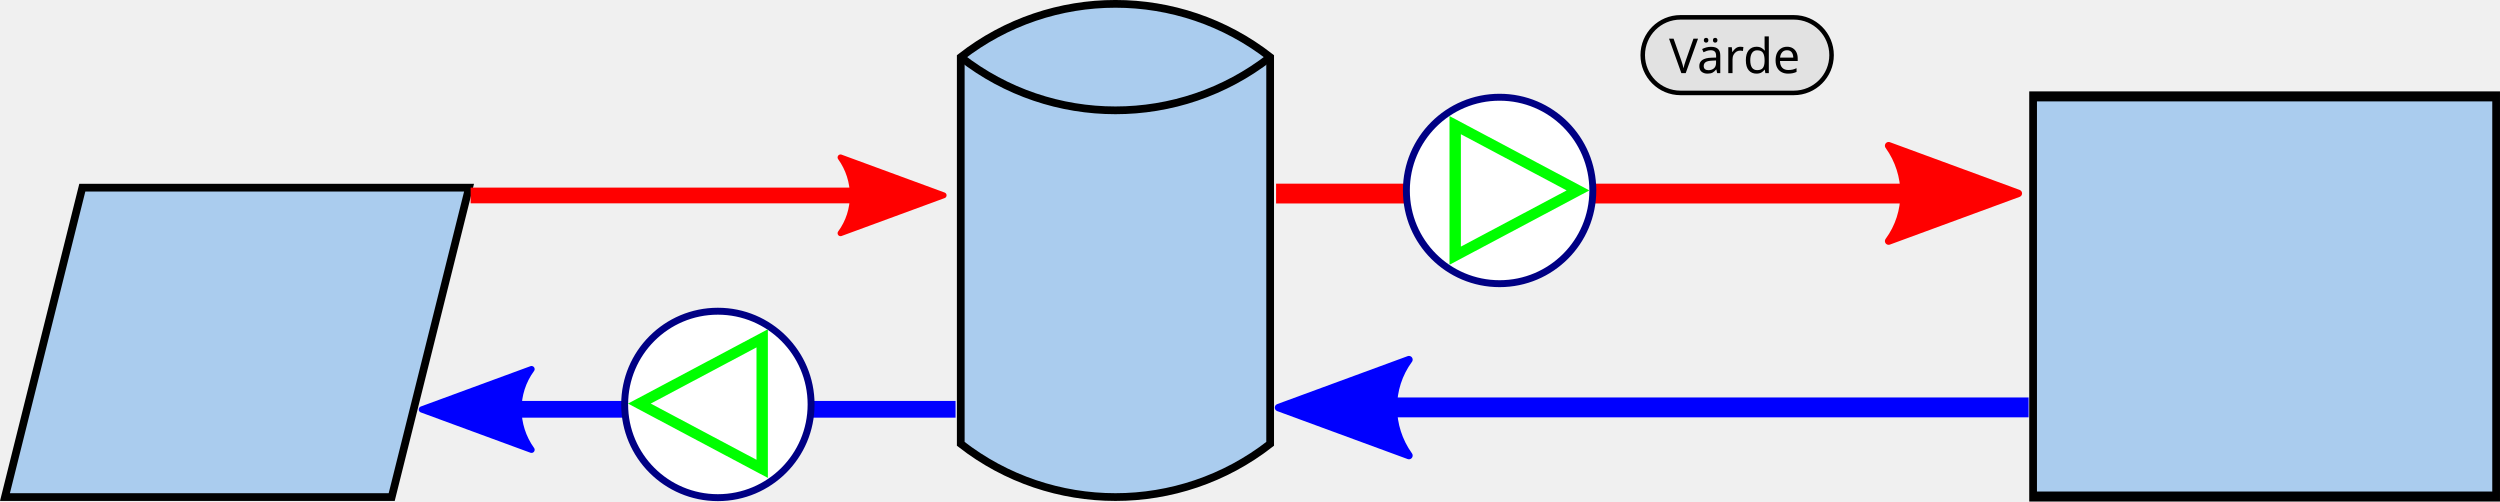
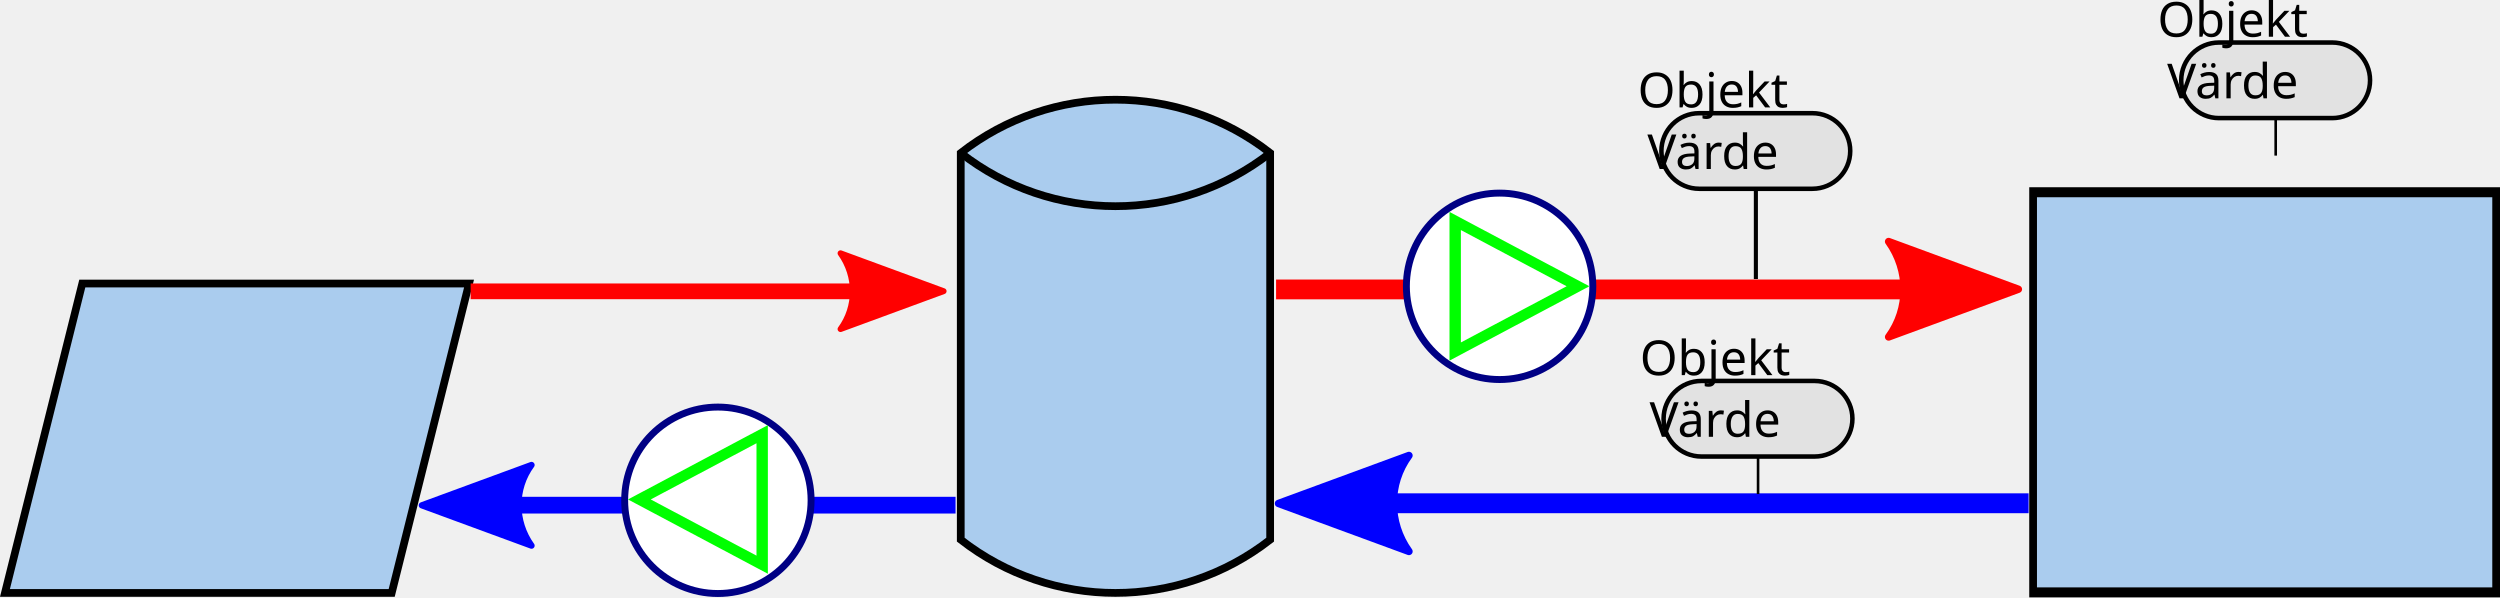
- <svg xmlns="http://www.w3.org/2000/svg" xmlns:xlink="http://www.w3.org/1999/xlink" width="182.436mm" height="36.599mm" viewBox="0 0 646.428 129.683" id="svg2" version="1.1">
+ <svg xmlns="http://www.w3.org/2000/svg" xmlns:xlink="http://www.w3.org/1999/xlink" width="646.428" height="154.468" viewBox="0 0 646.428 154.468" id="svg2" version="1.1">
  <defs id="defs4">
+     <linearGradient id="linearGradient8187">
+       <stop style="stop-color:#e2e2e2;stop-opacity:1;" offset="0" id="stop8189" />
+       <stop style="stop-color:#e2e2e2;stop-opacity:0;" offset="1" id="stop8191" />
+     </linearGradient>
    <marker orient="auto" refY="0" refX="0" id="Arrow2Mend" style="overflow:visible">
      <path id="path8402" style="fill:#ff0000;fill-opacity:1;fill-rule:evenodd;stroke:#ff0000;stroke-width:0.625;stroke-linejoin:round;stroke-opacity:1" d="M 8.719,4.034 -2.207,0.016 8.719,-4.002 c -1.745,2.372 -1.735,5.617 -6e-7,8.035 z" transform="scale(-0.6,-0.6)" />
    </marker>
    <marker orient="auto" refY="0" refX="0" id="TriangleOutM" style="overflow:visible">
      <path id="path8520" d="m 5.77,0 -8.65,5 0,-10 8.65,5 z" style="fill:#ff0000;fill-opacity:1;fill-rule:evenodd;stroke:#ff0000;stroke-width:1pt;stroke-opacity:1" transform="scale(0.4,0.4)" />
    </marker>
    <symbol id="MagneticDrum">
      <path d="m 25,115 a 65,65 0 0 1 0,-80 l 100,0 a 65,65 1 0 1 0,80 z" style="stroke-width:2" id="path3561" />
      <path d="m 125,115 a 65,65 0 0 1 0,-80" style="fill:none;stroke-width:2;stroke-linecap:butt" id="path3563" />
    </symbol>
    <symbol id="AuxillaryOp">
      <rect x="35" y="35" width="80" height="80" style="stroke-width:2" id="rect3423" />
    </symbol>
    <symbol id="Process">
      <rect x="15" y="35" width="120" height="80" style="stroke-width:2" id="rect3358" />
    </symbol>
    <symbol id="InputOutput">
      <path d="m 35,35 100,0 -20,80 -100,0 z" style="stroke-width:2" id="path3365" />
    </symbol>
    <marker orient="auto" refY="0" refX="0" id="Arrow2Mend-0" style="overflow:visible">
      <path id="path8402-4" style="fill:#0000ff;fill-opacity:1;fill-rule:evenodd;stroke:#0000ff;stroke-width:0.625;stroke-linejoin:round;stroke-opacity:1" d="M 8.719,4.034 -2.207,0.016 8.719,-4.002 c -1.745,2.372 -1.735,5.617 -6e-7,8.035 z" transform="scale(-0.6,-0.6)" />
    </marker>
    <marker orient="auto" refY="0" refX="0" id="Arrow2Mend-4" style="overflow:visible">
      <path id="path8402-0" style="fill:#ff0000;fill-opacity:1;fill-rule:evenodd;stroke:#ff0000;stroke-width:0.625;stroke-linejoin:round;stroke-opacity:1" d="M 8.719,4.034 -2.207,0.016 8.719,-4.002 c -1.745,2.372 -1.735,5.617 -6e-7,8.035 z" transform="scale(-0.6,-0.6)" />
    </marker>
    <marker orient="auto" refY="0" refX="0" id="Arrow2Mend-0-3" style="overflow:visible">
      <path id="path8402-4-6" style="fill:#0000ff;fill-opacity:1;fill-rule:evenodd;stroke:#0000ff;stroke-width:0.625;stroke-linejoin:round;stroke-opacity:1" d="M 8.719,4.034 -2.207,0.016 8.719,-4.002 c -1.745,2.372 -1.735,5.617 -6e-7,8.035 z" transform="scale(-0.6,-0.6)" />
    </marker>
+     <radialGradient xlink:href="#linearGradient8187" id="radialGradient8193" cx="472.737" cy="348.89" fx="472.737" fy="348.89" r="0.5" gradientTransform="matrix(1,0,0,23.03571,0,-7689.19)" gradientUnits="userSpaceOnUse" />
+     <radialGradient xlink:href="#linearGradient8187" id="radialGradient8193-8" cx="472.737" cy="348.89" fx="472.737" fy="348.89" r="0.5" gradientTransform="matrix(1,0,0,9.398651,0,-2938.181)" gradientUnits="userSpaceOnUse" />
+     <radialGradient xlink:href="#linearGradient8187" id="radialGradient8193-8-8" cx="472.737" cy="348.89" fx="472.737" fy="348.89" r="0.5" gradientTransform="matrix(1,0,0,9.398651,0,-2938.181)" gradientUnits="userSpaceOnUse" />
  </defs>
-   <g id="layer1" transform="translate(-18.71922,-311.8851)">
+   <g id="layer1" transform="translate(-18.71922,-287.1)">
    <use id="use7467" style="fill:#aaccee;stroke:#000000" xlink:href="#MagneticDrum" x="0" y="0" width="100%" height="100%" transform="matrix(0,-1,1,0,232.1429,451.6479)" />
    <use id="use7525" style="fill:#aaccee;stroke:#000000" xlink:href="#Process" x="0" y="0" width="100%" height="100%" transform="matrix(0.997734,0,0,1.293333,529.4557,291.5415)" />
    <use id="use7553" style="fill:#aaccee;stroke:#000000" xlink:href="#InputOutput" x="0" y="0" width="100%" height="100%" transform="translate(4.999996,325.4108)" />
    <path style="fill:none;fill-rule:evenodd;stroke:#ff0000;stroke-width:4.066;stroke-linecap:butt;stroke-linejoin:miter;stroke-miterlimit:4;stroke-dasharray:none;stroke-opacity:1;marker-end:url(#Arrow2Mend)" d="m 140.411,362.428 c 115.988,0 116.916,0 116.916,0" id="path8705" />
    <path style="fill:none;fill-rule:evenodd;stroke:#0000ff;stroke-width:4.325;stroke-linecap:butt;stroke-linejoin:miter;stroke-miterlimit:4;stroke-dasharray:none;stroke-opacity:1;marker-end:url(#Arrow2Mend-0)" d="m 265.798,417.718 c -131.222,0 -132.271,0 -132.271,0" id="path8705-2" />
    <path style="fill:none;fill-rule:evenodd;stroke:#ff0000;stroke-width:5.117;stroke-linecap:butt;stroke-linejoin:miter;stroke-miterlimit:4;stroke-dasharray:none;stroke-opacity:1;marker-end:url(#Arrow2Mend-4)" d="m 348.676,361.94 c 183.685,0 185.155,0 185.155,0" id="path8705-3" />
    <path style="fill:none;fill-rule:evenodd;stroke:#0000ff;stroke-width:5.144;stroke-linecap:butt;stroke-linejoin:miter;stroke-miterlimit:4;stroke-dasharray:none;stroke-opacity:1;marker-end:url(#Arrow2Mend-0-3)" d="m 543.258,417.231 c -185.653,0 -187.138,0 -187.138,0" id="path8705-2-0" />
    <g id="CP1">
      <circle r="24.104" cy="361.132" cx="406.473" id="cirk" style="opacity:1;fill:#ffffff;fill-opacity:1;stroke:#000084;stroke-width:1.792;stroke-miterlimit:4;stroke-dasharray:none;stroke-dashoffset:0;stroke-opacity:1" />
      <path transform="matrix(0.9804203,0,0,0.90243,270.7573,95.09216)" d="m 159.105,294.791 -16.195,9.35 -16.195,9.35 0,-18.7 0,-18.7 16.195,9.35 z" id="tri" style="opacity:1;fill:#ffffff;fill-opacity:1;stroke:#00ff00;stroke-width:3;stroke-miterlimit:4;stroke-dasharray:none;stroke-dashoffset:0;stroke-opacity:1" />
    </g>
    <g id="CP2">
      <circle r="24.104" cy="416.461" cx="204.34" id="cirk-5" style="opacity:1;fill:#ffffff;fill-opacity:1;stroke:#000084;stroke-width:1.792;stroke-miterlimit:4;stroke-dasharray:none;stroke-dashoffset:0;stroke-opacity:1" />
      <path transform="matrix(-0.9804203,0,0,-0.90243,340.0295,682.27)" d="m 159.105,294.791 -16.195,9.35 -16.195,9.35 0,-18.7 0,-18.7 16.195,9.35 z" id="tri-6" style="opacity:1;fill:#ffffff;fill-opacity:1;stroke:#00ff00;stroke-width:3;stroke-miterlimit:4;stroke-dasharray:none;stroke-dashoffset:0;stroke-opacity:1" />
    </g>
    <text xml:space="preserve" style="font-style:normal;font-weight:normal;font-size:12.5px;line-height:125%;font-family:sans-serif;letter-spacing:0px;word-spacing:0px;fill:#000000;fill-opacity:1;stroke:none;stroke-width:1px;stroke-linecap:butt;stroke-linejoin:miter;stroke-opacity:1" x="414.51" y="231.014" id="text8240">
      <tspan id="tspan8242" x="414.51" y="231.014" />
    </text>
-     <g id="VS1_GT1" transform="translate(38.21429,95)">
-       <rect ry="9.771" y="221.369" x="405.27" height="19.542" width="48.828" id="rect8238" style="fill:#e2e2e2;fill-opacity:1;stroke:#000000;stroke-width:1.172;stroke-miterlimit:4;stroke-dasharray:none;stroke-opacity:1" />
-       <text id="text8244" y="235.8" x="412.072" style="font-style:normal;font-weight:normal;font-size:12.5px;line-height:125%;font-family:sans-serif;letter-spacing:0px;word-spacing:0px;fill:#000000;fill-opacity:1;stroke:none;stroke-width:1px;stroke-linecap:butt;stroke-linejoin:miter;stroke-opacity:1" xml:space="preserve">
-         <tspan y="235.8" x="412.072" id="tspan8246">Värde</tspan>
+     <g id="VS1_GT1">
+       <rect ry="9.771" y="316.369" x="448.307" height="19.542" width="48.828" id="rect8238" style="fill:#e2e2e2;fill-opacity:1;stroke:#000000;stroke-width:1.172;stroke-miterlimit:4;stroke-dasharray:none;stroke-opacity:1" />
+       <text id="text8244" y="330.8" x="473.005" style="font-style:normal;font-weight:normal;font-size:12.5px;line-height:125%;font-family:sans-serif;text-align:center;letter-spacing:0px;word-spacing:0px;text-anchor:middle;fill:#000000;fill-opacity:1;stroke:none;stroke-width:1px;stroke-linecap:butt;stroke-linejoin:miter;stroke-opacity:1" xml:space="preserve">
+         <tspan y="330.8" x="473.005" id="tspan8246">Värde</tspan>
      </text>
+       <text id="text8244-9" y="314.871" x="473.005" style="font-style:normal;font-weight:normal;font-size:12.5px;line-height:125%;font-family:sans-serif;text-align:center;letter-spacing:0px;word-spacing:0px;writing-mode:lr-tb;text-anchor:middle;fill:#000000;fill-opacity:1;stroke:none;stroke-width:1px;stroke-linecap:butt;stroke-linejoin:miter;stroke-opacity:1" xml:space="preserve">
+         <tspan y="314.871" x="473.005" id="tspan8174">Objekt</tspan>
+       </text>
+       <path id="path8185" d="m 472.737,336.211 0,23.036" style="fill:url(#radialGradient8193);fill-opacity:1;fill-rule:evenodd;stroke:#000000;stroke-width:1.059px;stroke-linecap:butt;stroke-linejoin:miter;stroke-opacity:1" />
+     </g>
+     <g transform="translate(0.5667389,69.23495)" id="VS1_GT2">
+       <rect ry="9.771" y="316.369" x="448.307" height="19.542" width="48.828" id="rect8238-8" style="fill:#e2e2e2;fill-opacity:1;stroke:#000000;stroke-width:1.172;stroke-miterlimit:4;stroke-dasharray:none;stroke-opacity:1" />
+       <text id="text8244-3" y="330.8" x="473.005" style="font-style:normal;font-weight:normal;font-size:12.5px;line-height:125%;font-family:sans-serif;text-align:center;letter-spacing:0px;word-spacing:0px;text-anchor:middle;fill:#000000;fill-opacity:1;stroke:none;stroke-width:1px;stroke-linecap:butt;stroke-linejoin:miter;stroke-opacity:1" xml:space="preserve">
+         <tspan y="330.8" x="473.005" id="tspan8246-7">Värde</tspan>
+       </text>
+       <text id="text8244-9-9" y="314.871" x="473.005" style="font-style:normal;font-weight:normal;font-size:12.5px;line-height:125%;font-family:sans-serif;text-align:center;letter-spacing:0px;word-spacing:0px;writing-mode:lr-tb;text-anchor:middle;fill:#000000;fill-opacity:1;stroke:none;stroke-width:1px;stroke-linecap:butt;stroke-linejoin:miter;stroke-opacity:1" xml:space="preserve">
+         <tspan y="314.871" x="473.005" id="tspan8174-3">Objekt</tspan>
+       </text>
+       <path id="path8185-7" d="m 472.737,336.211 0,9.399" style="fill:url(#radialGradient8193-8);fill-opacity:1;fill-rule:evenodd;stroke:#000000;stroke-width:0.677px;stroke-linecap:butt;stroke-linejoin:miter;stroke-opacity:1" />
+     </g>
+     <g transform="translate(134.4119,-18.27395)" id="VS1_GT3">
+       <rect ry="9.771" y="316.369" x="448.307" height="19.542" width="48.828" id="rect8238-8-9" style="fill:#e2e2e2;fill-opacity:1;stroke:#000000;stroke-width:1.172;stroke-miterlimit:4;stroke-dasharray:none;stroke-opacity:1" />
+       <text id="text8244-3-0" y="330.8" x="473.005" style="font-style:normal;font-weight:normal;font-size:12.5px;line-height:125%;font-family:sans-serif;text-align:center;letter-spacing:0px;word-spacing:0px;text-anchor:middle;fill:#000000;fill-opacity:1;stroke:none;stroke-width:1px;stroke-linecap:butt;stroke-linejoin:miter;stroke-opacity:1" xml:space="preserve">
+         <tspan y="330.8" x="473.005" id="tspan8246-7-9">Värde</tspan>
+       </text>
+       <text id="text8244-9-9-8" y="314.871" x="473.005" style="font-style:normal;font-weight:normal;font-size:12.5px;line-height:125%;font-family:sans-serif;text-align:center;letter-spacing:0px;word-spacing:0px;writing-mode:lr-tb;text-anchor:middle;fill:#000000;fill-opacity:1;stroke:none;stroke-width:1px;stroke-linecap:butt;stroke-linejoin:miter;stroke-opacity:1" xml:space="preserve">
+         <tspan y="314.871" x="473.005" id="tspan8174-3-8">Objekt</tspan>
+       </text>
+       <path id="path8185-7-5" d="m 472.737,336.211 0,9.399" style="fill:url(#radialGradient8193-8-8);fill-opacity:1;fill-rule:evenodd;stroke:#000000;stroke-width:0.677px;stroke-linecap:butt;stroke-linejoin:miter;stroke-opacity:1" />
    </g>
  </g>
</svg>
